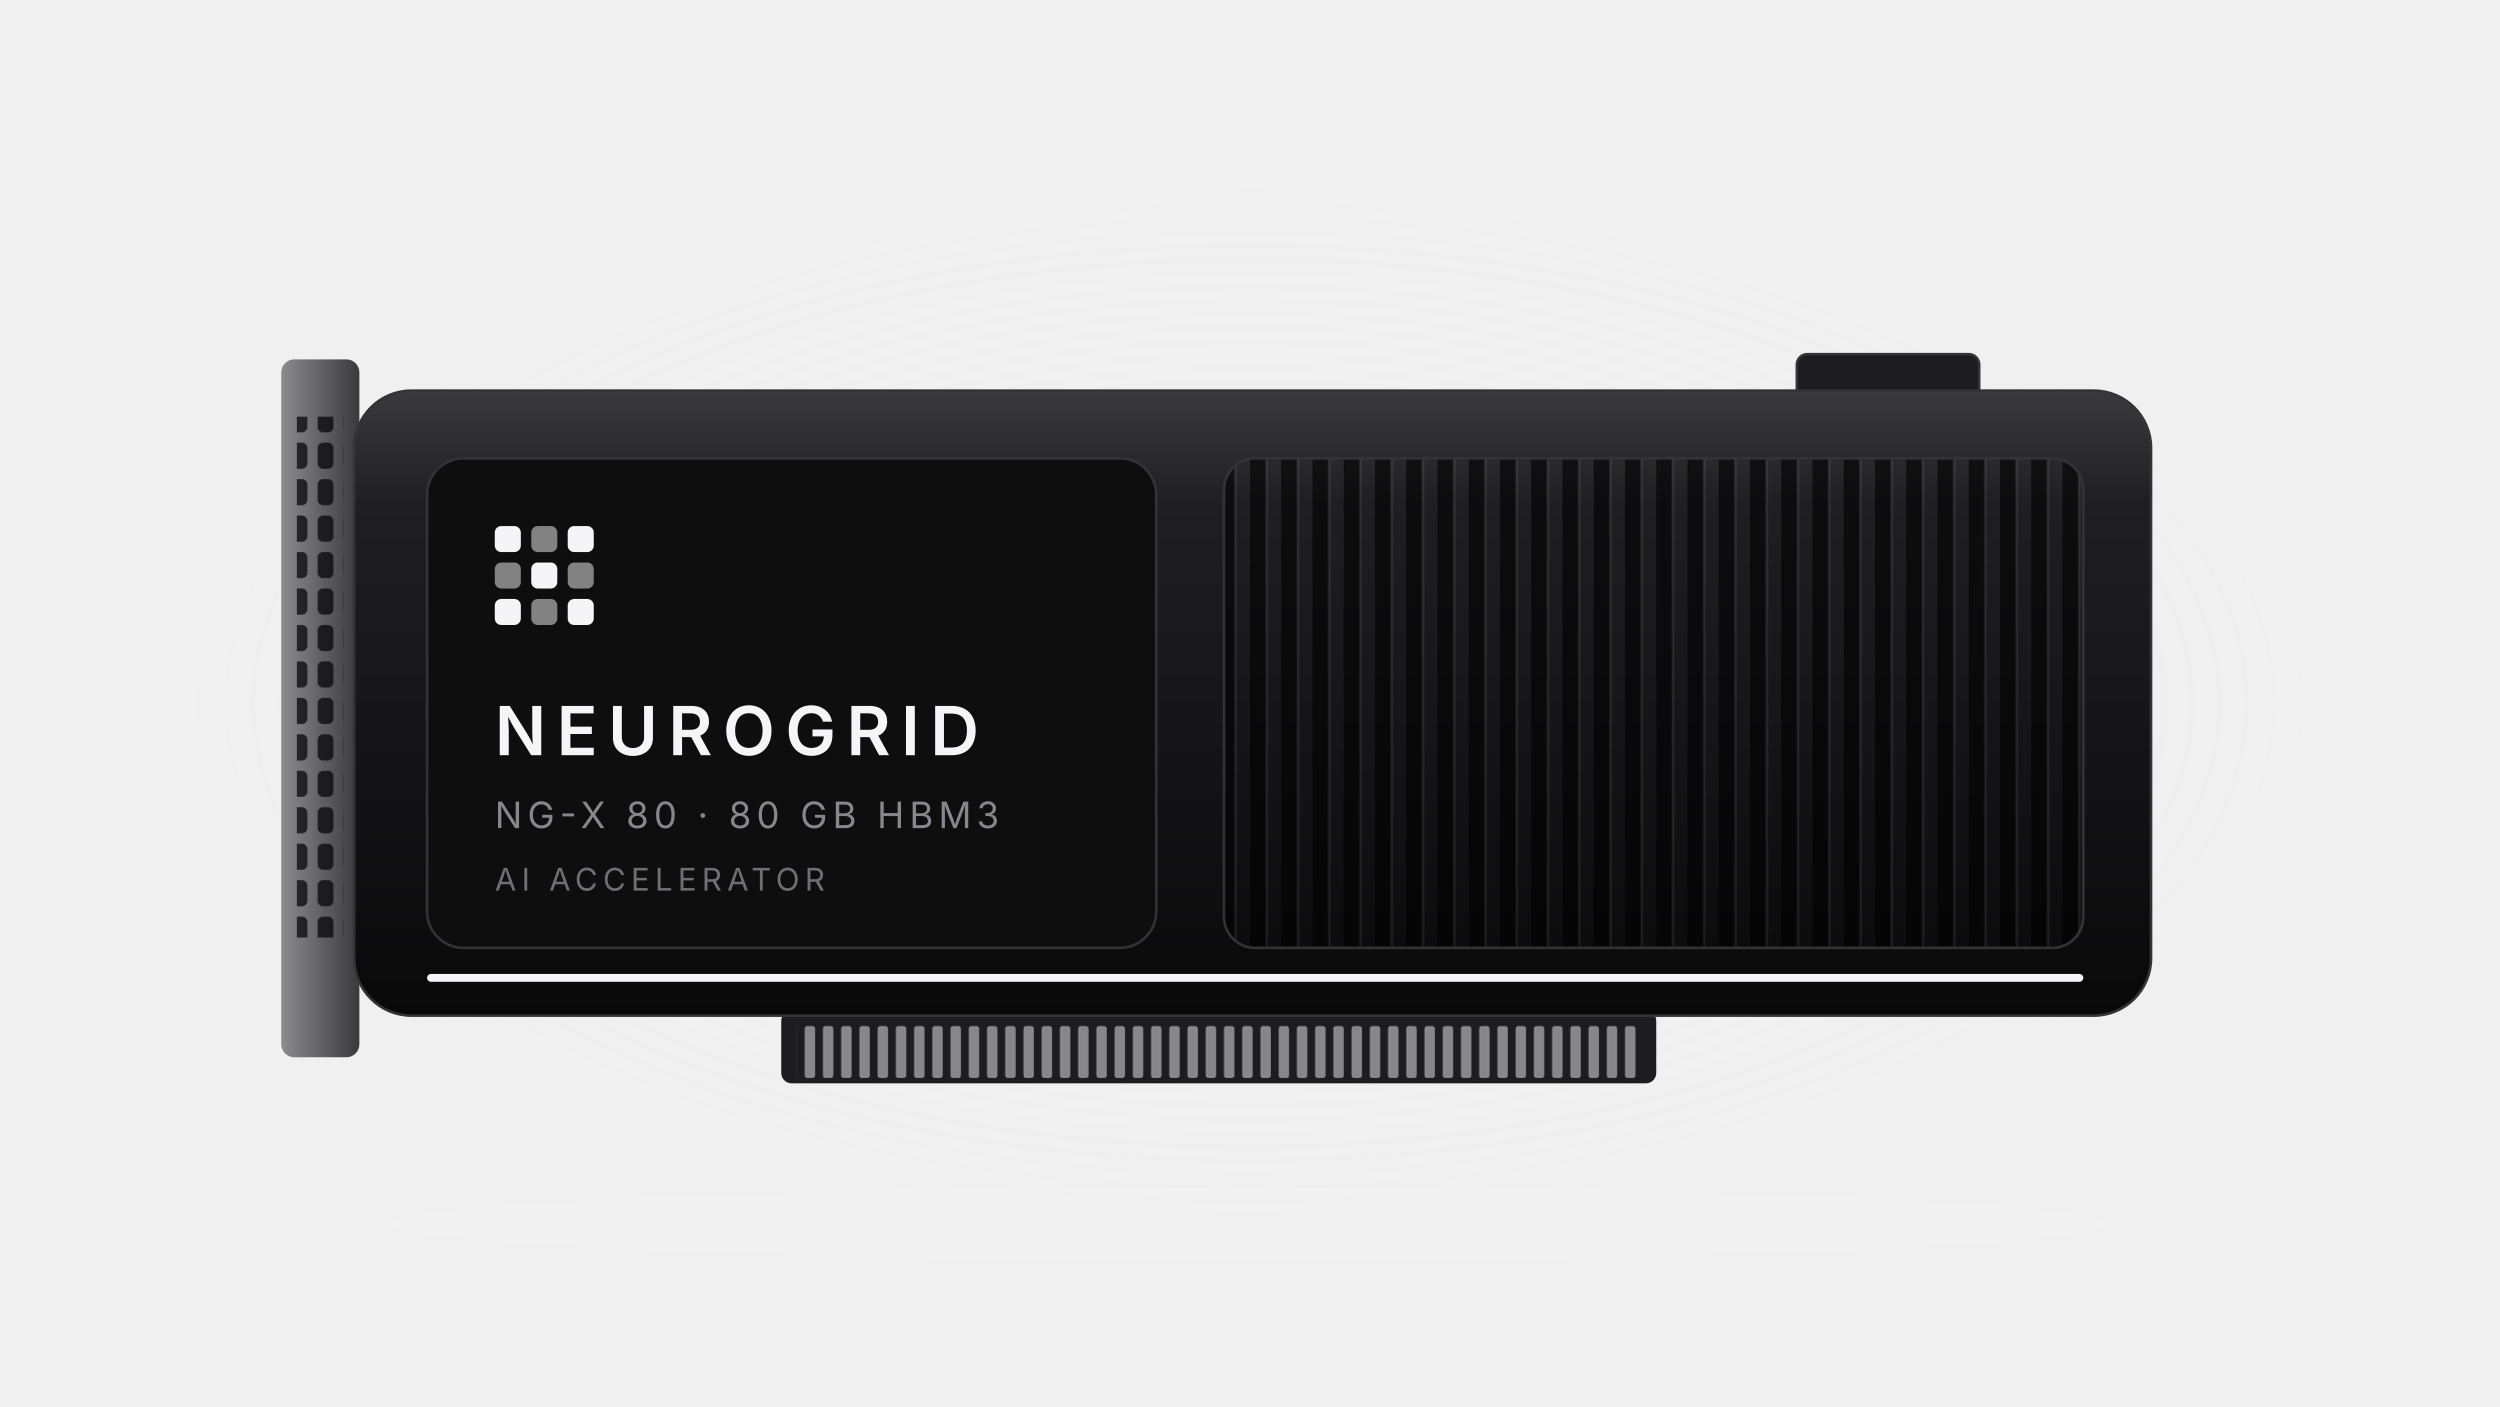
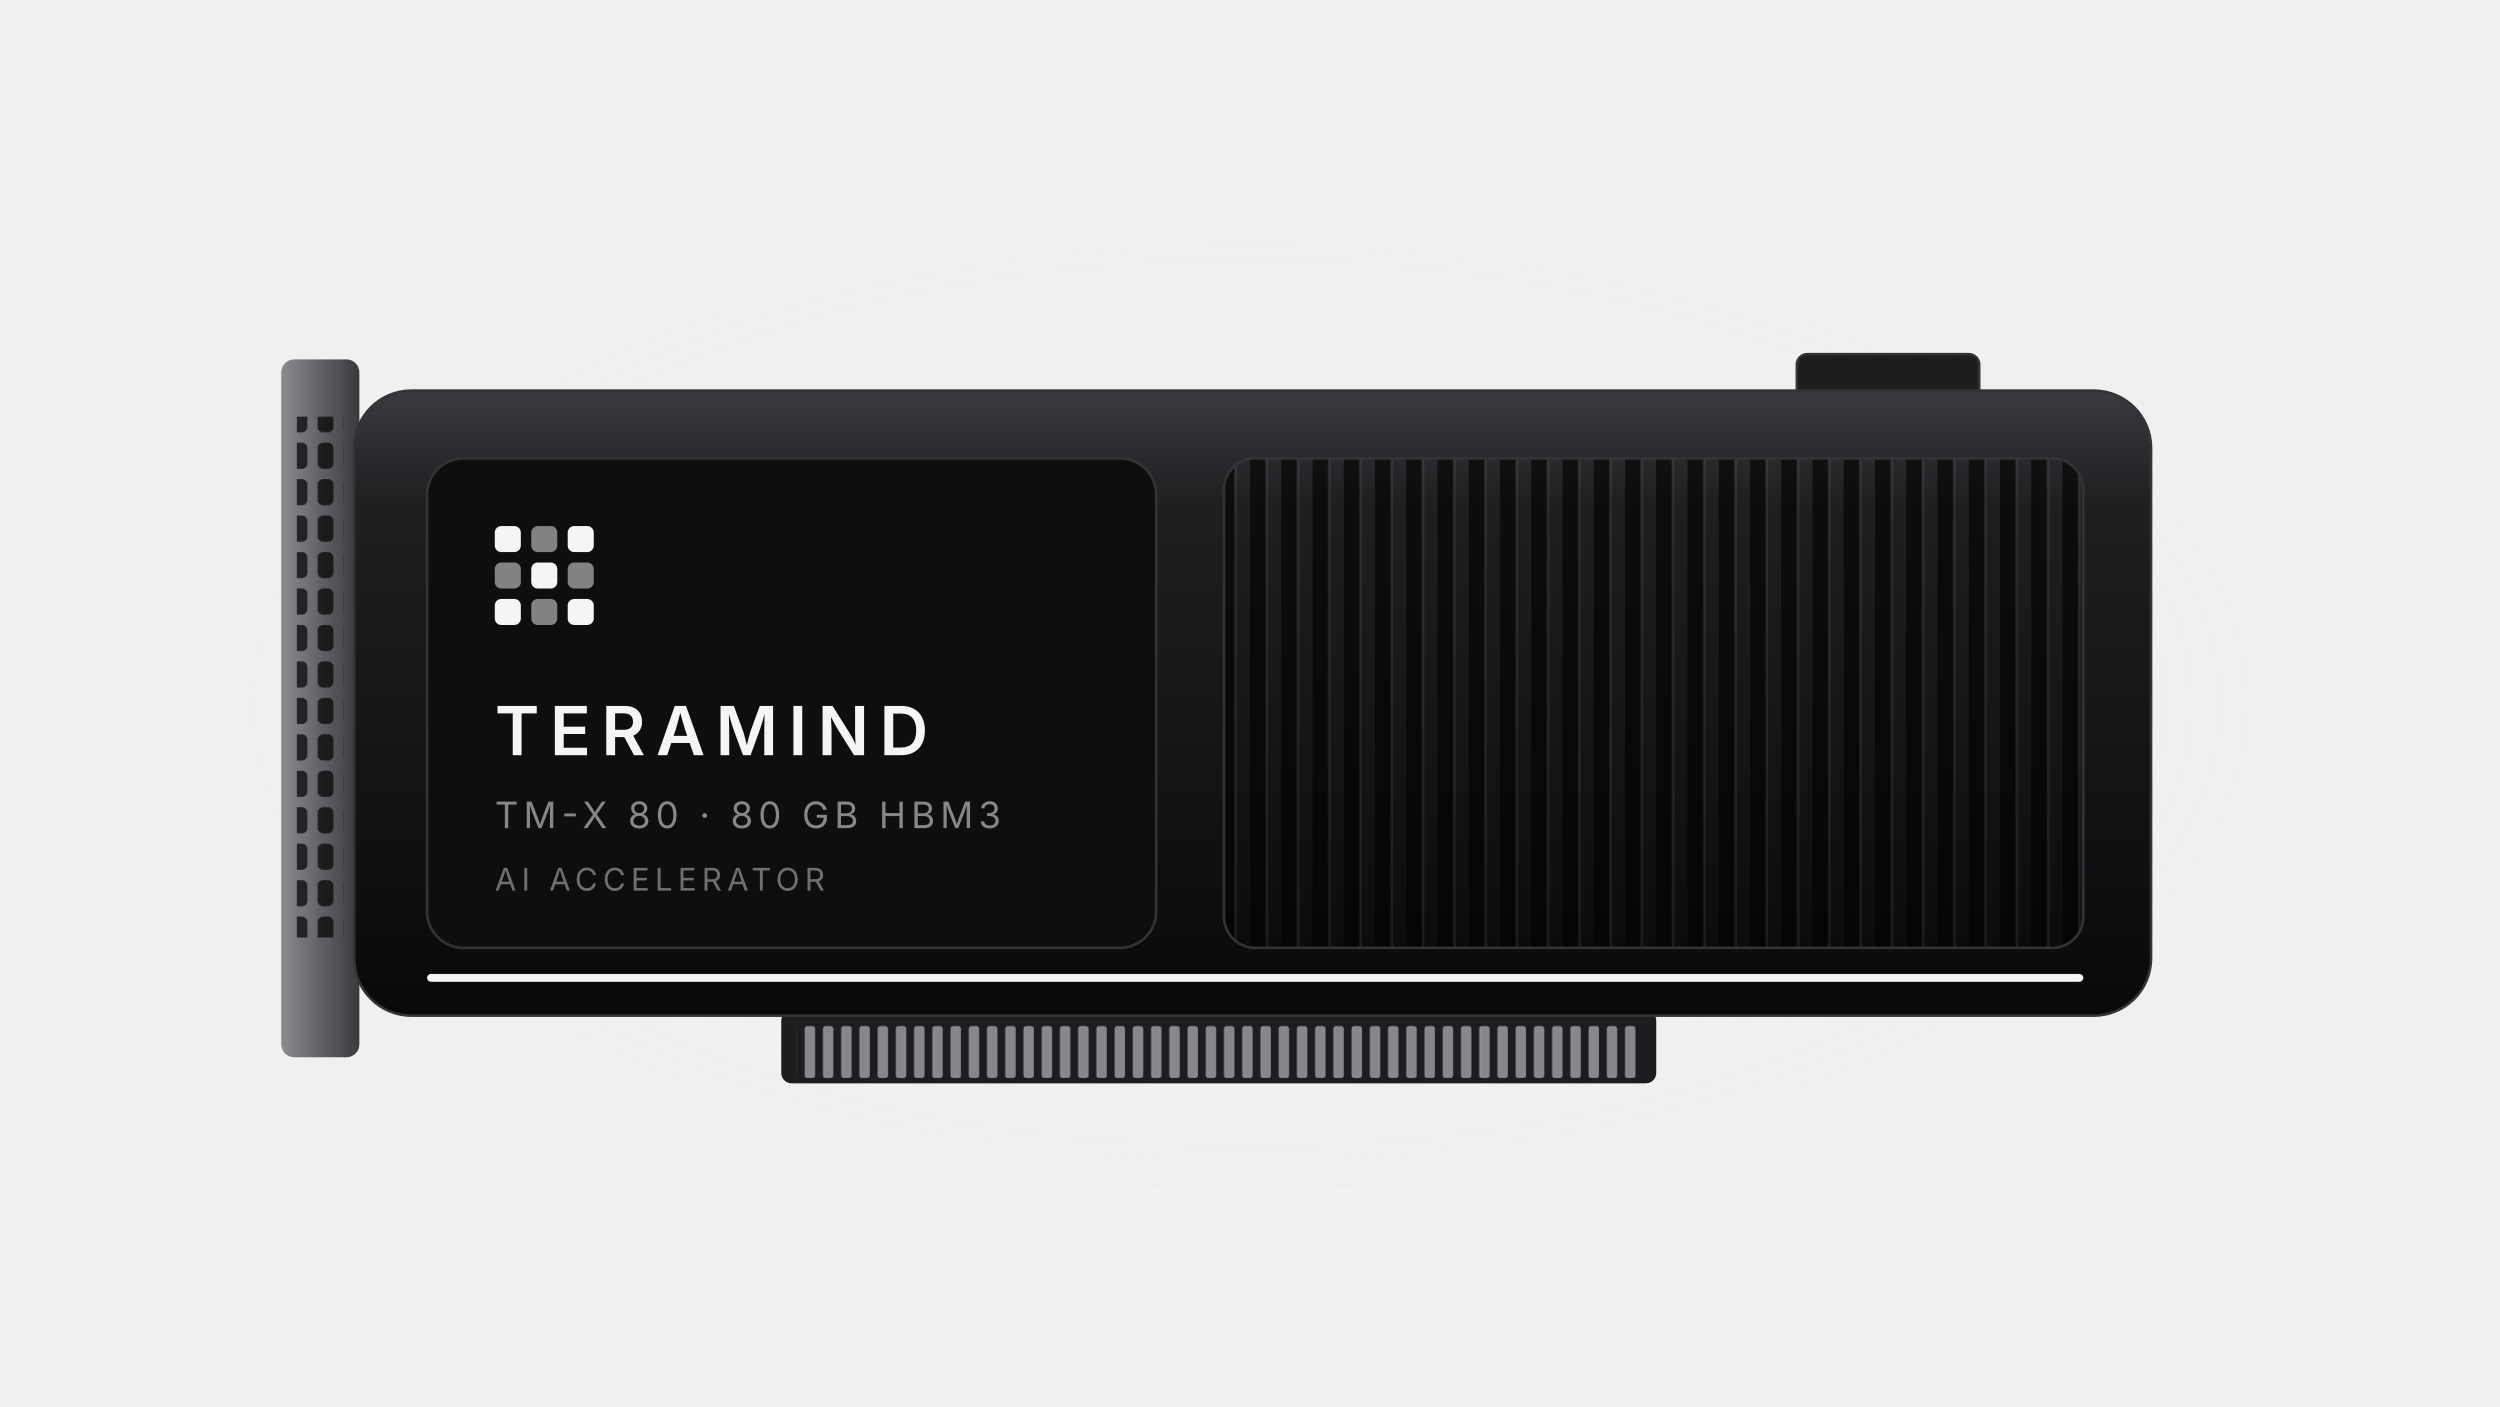
- <svg xmlns="http://www.w3.org/2000/svg" viewBox="0 0 960 540" role="img" aria-label="NeuroGrid NG-X 80 AI accelerator card">
+ <svg xmlns="http://www.w3.org/2000/svg" viewBox="0 0 960 540" role="img" aria-label="TeraMind TM-X 80 AI accelerator card">
  <defs>
    <radialGradient id="glow" cx="50%" cy="50%" r="50%">
      <stop offset="0" stop-color="#f5f5f7" stop-opacity="0.16" />
      <stop offset="1" stop-color="#f5f5f7" stop-opacity="0" />
    </radialGradient>
    <linearGradient id="shroud" x1="0" y1="0" x2="0" y2="1">
      <stop offset="0" stop-color="#3a3a3e" />
      <stop offset="0.18" stop-color="#1f1f22" />
      <stop offset="1" stop-color="#09090a" />
    </linearGradient>
    <linearGradient id="rim" x1="0" y1="0" x2="1" y2="0">
      <stop offset="0" stop-color="#ffffff" stop-opacity="0" />
      <stop offset="0.5" stop-color="#ffffff" stop-opacity="0.7" />
      <stop offset="1" stop-color="#ffffff" stop-opacity="0" />
    </linearGradient>
    <linearGradient id="bracket" x1="0" y1="0" x2="1" y2="0">
      <stop offset="0" stop-color="#8a8a8f" />
      <stop offset="1" stop-color="#3a3a3e" />
    </linearGradient>
    <linearGradient id="sweep" x1="0" y1="0" x2="1" y2="0">
      <stop offset="0" stop-color="#ffffff" stop-opacity="0" />
      <stop offset="0.5" stop-color="#ffffff" stop-opacity="0.09" />
      <stop offset="1" stop-color="#ffffff" stop-opacity="0" />
    </linearGradient>
    <pattern id="fins" width="12" height="12" patternUnits="userSpaceOnUse">
      <rect width="6" height="12" fill="#000000" opacity="0.6" />
      <rect x="6" width="1" height="12" fill="#ffffff" opacity="0.07" />
    </pattern>
    <pattern id="vents" width="10" height="14" patternUnits="userSpaceOnUse">
      <rect x="2" y="2" width="6" height="10" rx="2" fill="#000000" opacity="0.7" />
    </pattern>
    <pattern id="fingers" width="7" height="26" patternUnits="userSpaceOnUse">
      <rect x="1" y="4" width="4" height="20" rx="1" fill="#86868b" />
    </pattern>
    <clipPath id="card-clip">
      <rect x="136" y="150" width="690" height="240" rx="22" />
    </clipPath>
  </defs>
  <ellipse cx="480" cy="270" rx="420" ry="210" fill="url(#glow)" />
  <ellipse cx="480" cy="470" rx="330" ry="14" fill="#ffffff" opacity="0.05" />
  <rect x="690" y="136" width="70" height="18" rx="4" fill="#1d1d1f" stroke="#333336" />
  <rect x="108" y="138" width="30" height="268" rx="5" fill="url(#bracket)" />
  <rect x="114" y="160" width="18" height="200" fill="url(#vents)" />
  <rect x="300" y="388" width="336" height="28" rx="4" fill="#1d1d1f" />
  <rect x="306" y="388" width="324" height="26" fill="url(#fingers)" />
  <rect x="136" y="150" width="690" height="240" rx="22" fill="url(#shroud)" stroke="#333336" />
  <rect x="470" y="176" width="330" height="188" rx="12" fill="url(#fins)" />
  <rect x="470" y="176" width="330" height="188" rx="12" fill="none" stroke="#333336" />
  <rect x="164" y="176" width="280" height="188" rx="14" fill="#0e0e0e" stroke="#333336" />
  <g transform="translate(190 202)" fill="#f5f5f7">
    <rect x="0" y="0" width="10" height="10" rx="2.5" />
    <rect x="14" y="0" width="10" height="10" rx="2.5" opacity="0.5" />
    <rect x="28" y="0" width="10" height="10" rx="2.5" />
    <rect x="0" y="14" width="10" height="10" rx="2.5" opacity="0.5" />
    <rect x="14" y="14" width="10" height="10" rx="2.5" />
    <rect x="28" y="14" width="10" height="10" rx="2.5" opacity="0.5" />
    <rect x="0" y="28" width="10" height="10" rx="2.5" />
    <rect x="14" y="28" width="10" height="10" rx="2.5" opacity="0.5" />
    <rect x="28" y="28" width="10" height="10" rx="2.5" />
  </g>
  <g font-family="Inter, 'Segoe UI', Helvetica, Arial, sans-serif">
-     <text x="190" y="290" font-size="26" font-weight="600" letter-spacing="4" fill="#f5f5f7">NEUROGRID</text>
-     <text x="190" y="318" font-size="14" letter-spacing="2" fill="#86868b">NG-X 80 · 80 GB HBM3</text>
+     <text x="190" y="290" font-size="26" font-weight="600" letter-spacing="4" fill="#f5f5f7">TERAMIND</text>
+     <text x="190" y="318" font-size="14" letter-spacing="2" fill="#86868b">TM-X 80 · 80 GB HBM3</text>
    <text x="190" y="342" font-size="12" letter-spacing="2" fill="#6e6e73">AI ACCELERATOR</text>
  </g>
  <path d="M160 151 H802" stroke="url(#rim)" stroke-width="1.5" />
  <rect x="164" y="374" width="636" height="3" rx="1.5" fill="#f5f5f7">
    <animate attributeName="opacity" values="0.25;0.9;0.25" dur="4s" repeatCount="indefinite" />
  </rect>
  <g clip-path="url(#card-clip)">
    <g transform="skewX(-20)">
      <rect x="-200" y="100" width="220" height="340" fill="url(#sweep)">
        <animate attributeName="x" values="-200;1100;1100" keyTimes="0;0.6;1" dur="7s" repeatCount="indefinite" />
      </rect>
    </g>
  </g>
</svg>
